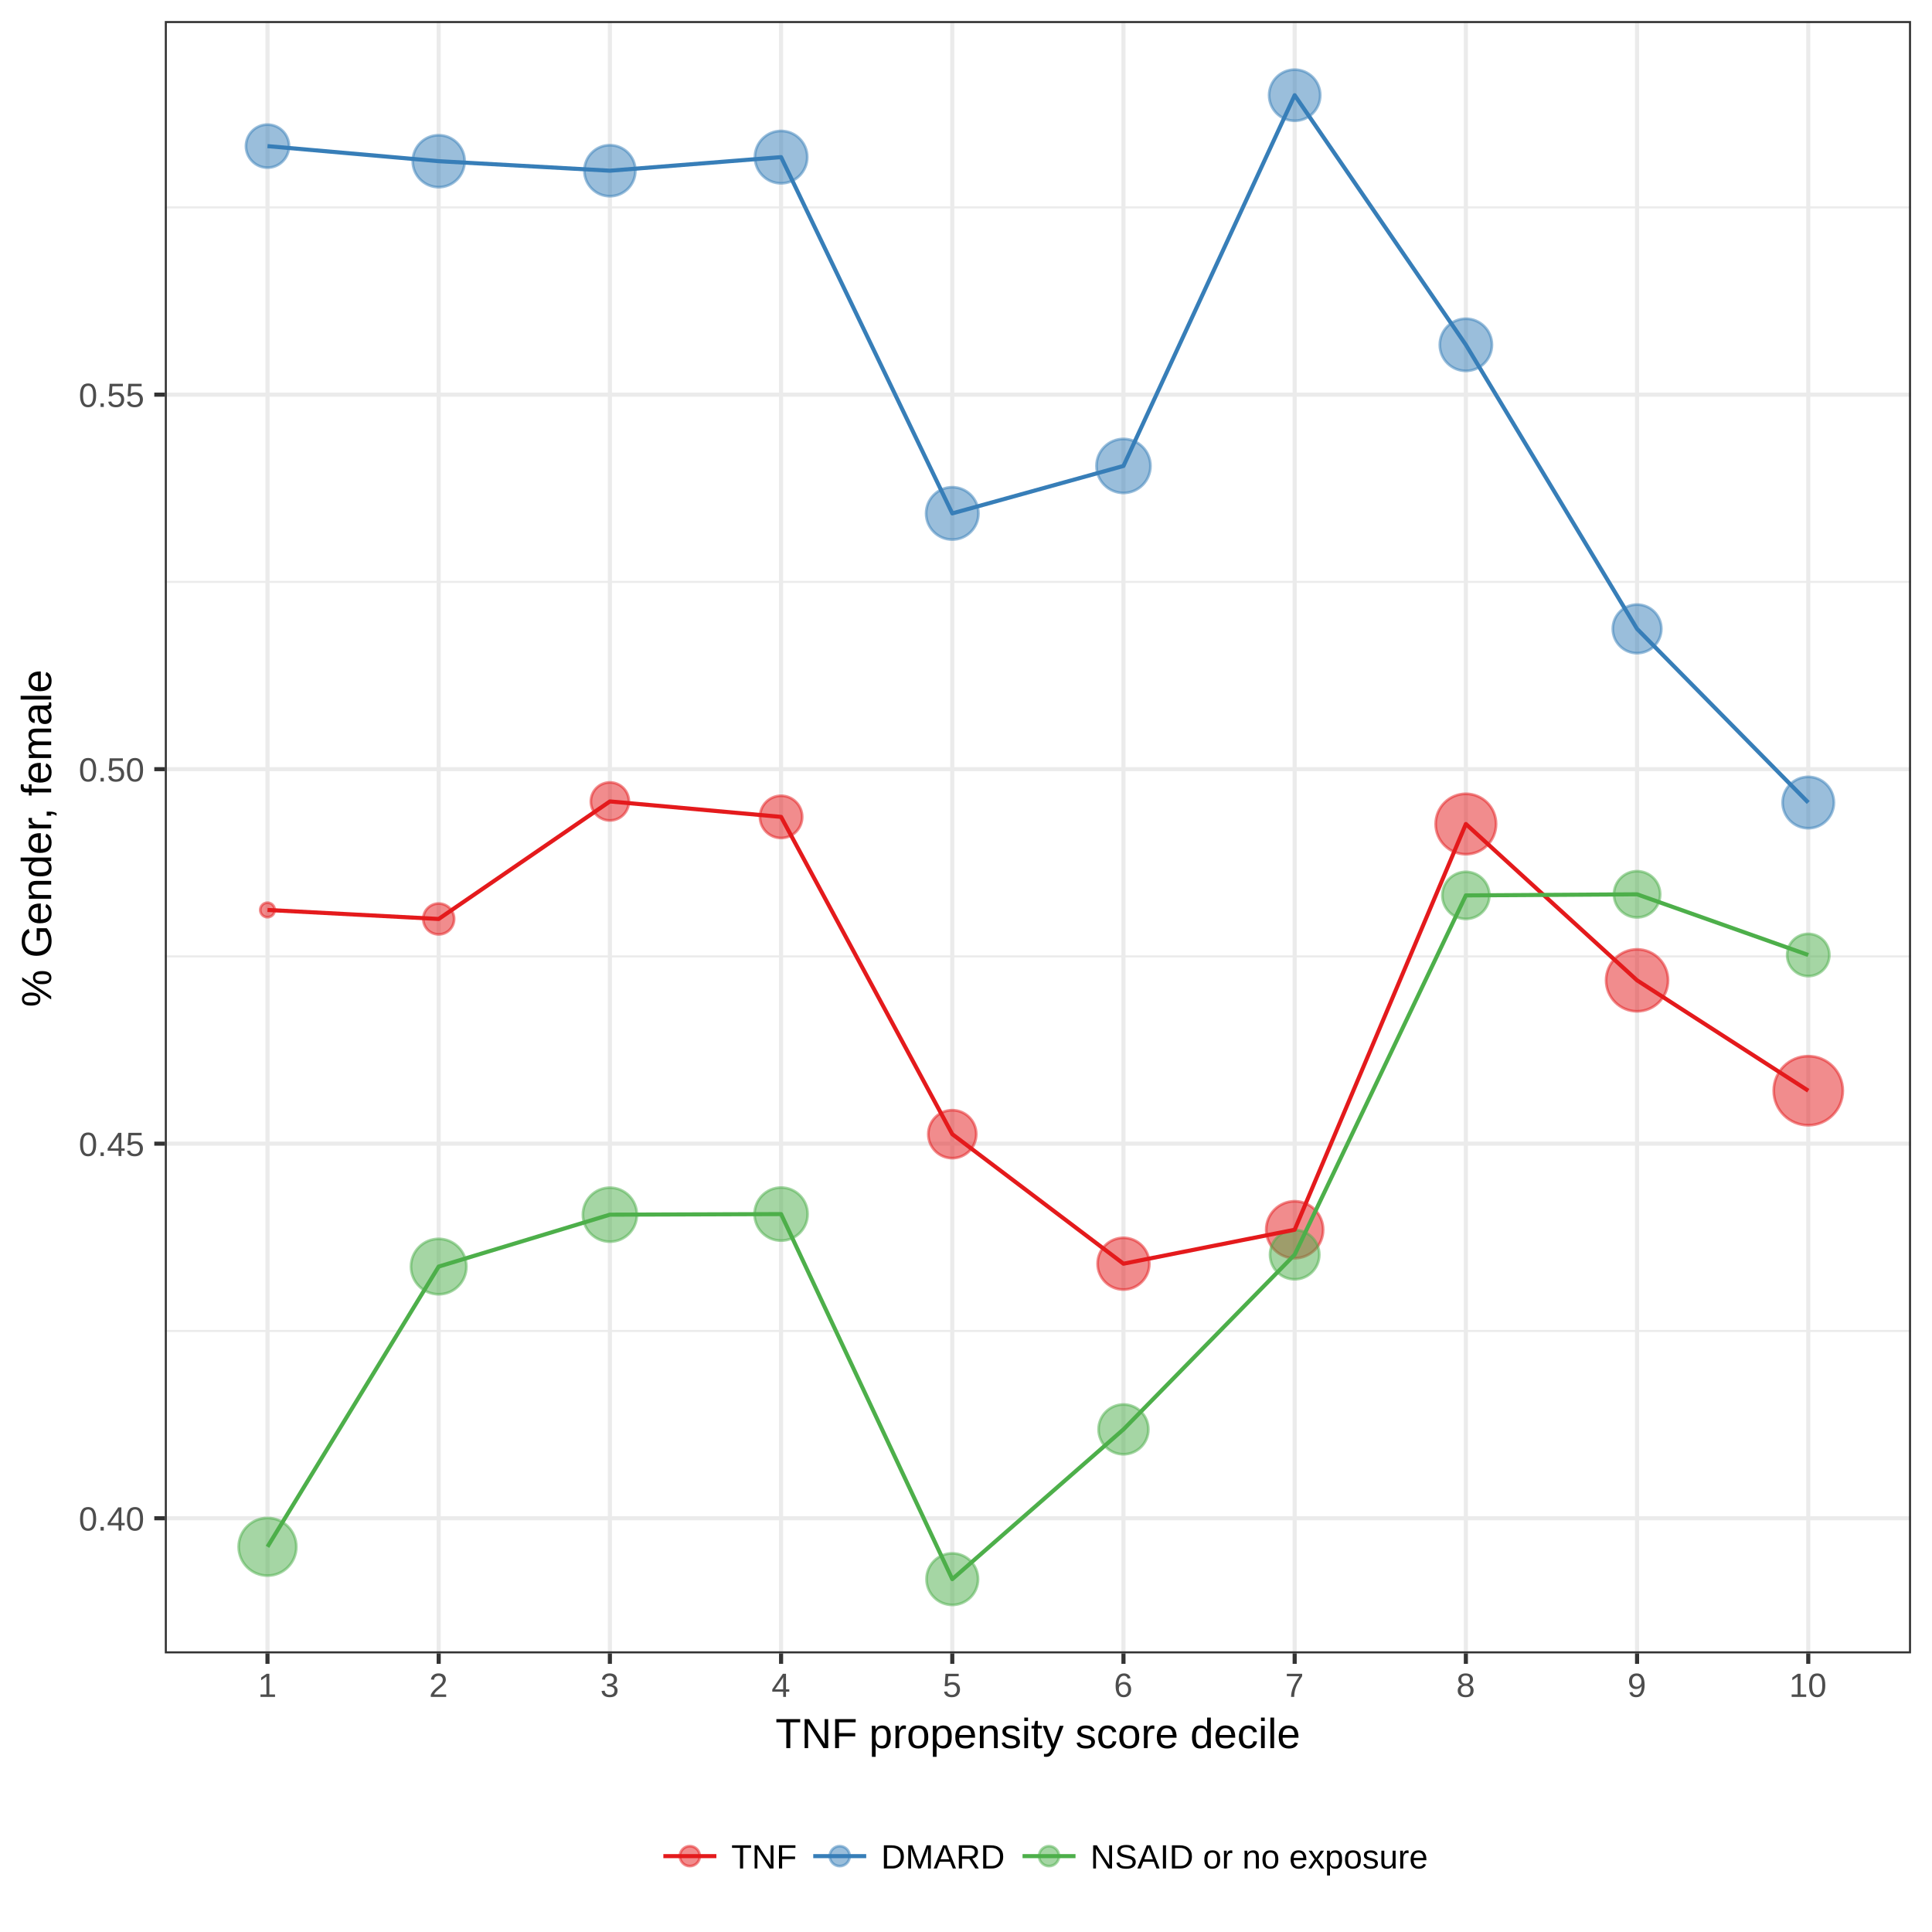
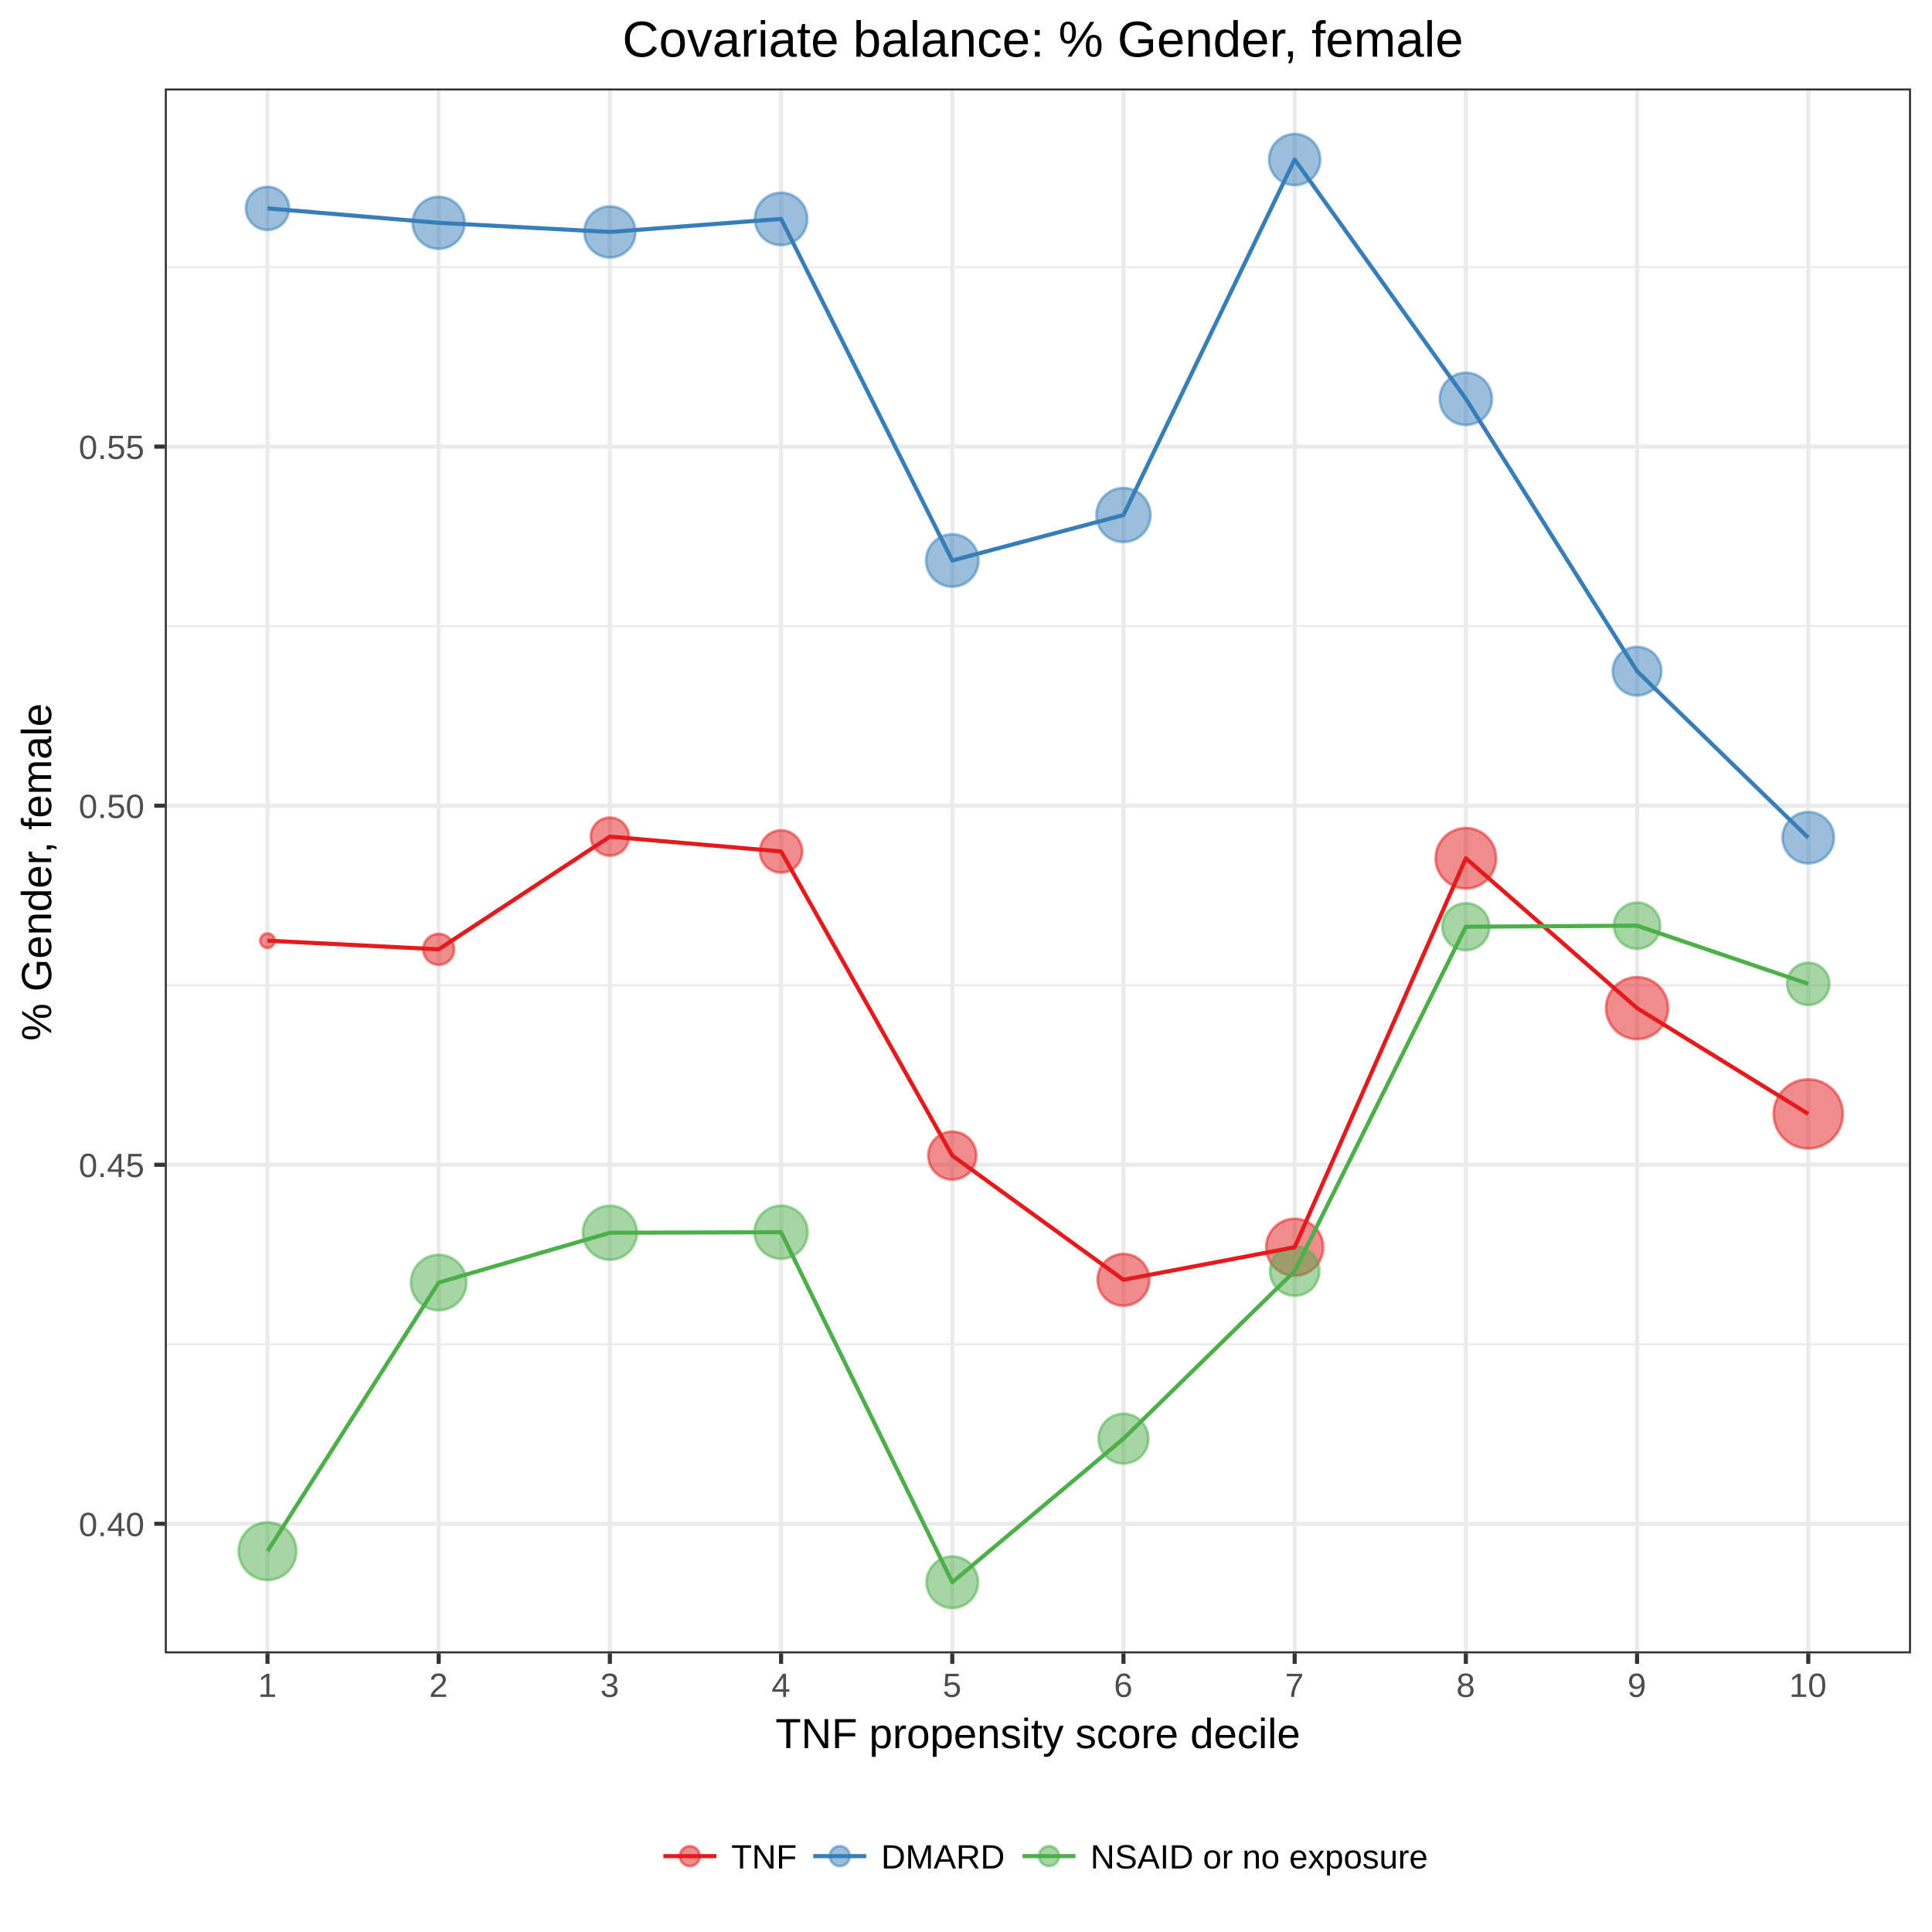
<svg xmlns="http://www.w3.org/2000/svg" viewBox="0 0 504.00 504.00">
  <defs>
    <style type="text/css">
    line, polyline, path, rect, circle {
      fill: none;
      stroke: #000000;
      stroke-linecap: round;
      stroke-linejoin: round;
      stroke-miterlimit: 10.00;
    }
  </style>
  </defs>
  <rect width="100%" height="100%" style="stroke: none; fill: #FFFFFF;" />
  <rect x="0.00" y="-0.00" width="504.00" height="504.00" style="stroke-width: 1.07; stroke: #FFFFFF; fill: #FFFFFF;" />
  <defs>
-     <clipPath id="cpNDIuOTg1MXw0OTguNTIxfDQzMS4zMDl8NS40Nzk0NQ==">
-       <rect x="42.99" y="5.48" width="455.54" height="425.83" />
+     <clipPath id="cpNDIuOTg1MXw0OTguNTIxfDQzMS4zMDl8MjMuMDcwNA==">
+       <rect x="42.99" y="23.07" width="455.54" height="408.24" />
    </clipPath>
  </defs>
-   <rect x="42.99" y="5.48" width="455.54" height="425.83" style="stroke-width: 1.07; stroke: none; fill: #FFFFFF;" clip-path="url(#cpNDIuOTg1MXw0OTguNTIxfDQzMS4zMDl8NS40Nzk0NQ==)" />
-   <polyline points="42.99,347.21 498.52,347.21 " style="stroke-width: 0.53; stroke: #EBEBEB; stroke-linecap: butt;" clip-path="url(#cpNDIuOTg1MXw0OTguNTIxfDQzMS4zMDl8NS40Nzk0NQ==)" />
-   <polyline points="42.99,249.50 498.52,249.50 " style="stroke-width: 0.53; stroke: #EBEBEB; stroke-linecap: butt;" clip-path="url(#cpNDIuOTg1MXw0OTguNTIxfDQzMS4zMDl8NS40Nzk0NQ==)" />
-   <polyline points="42.99,151.80 498.52,151.80 " style="stroke-width: 0.53; stroke: #EBEBEB; stroke-linecap: butt;" clip-path="url(#cpNDIuOTg1MXw0OTguNTIxfDQzMS4zMDl8NS40Nzk0NQ==)" />
-   <polyline points="42.99,54.10 498.52,54.10 " style="stroke-width: 0.53; stroke: #EBEBEB; stroke-linecap: butt;" clip-path="url(#cpNDIuOTg1MXw0OTguNTIxfDQzMS4zMDl8NS40Nzk0NQ==)" />
-   <polyline points="42.99,396.06 498.52,396.06 " style="stroke-width: 1.07; stroke: #EBEBEB; stroke-linecap: butt;" clip-path="url(#cpNDIuOTg1MXw0OTguNTIxfDQzMS4zMDl8NS40Nzk0NQ==)" />
-   <polyline points="42.99,298.35 498.52,298.35 " style="stroke-width: 1.07; stroke: #EBEBEB; stroke-linecap: butt;" clip-path="url(#cpNDIuOTg1MXw0OTguNTIxfDQzMS4zMDl8NS40Nzk0NQ==)" />
-   <polyline points="42.99,200.65 498.52,200.65 " style="stroke-width: 1.07; stroke: #EBEBEB; stroke-linecap: butt;" clip-path="url(#cpNDIuOTg1MXw0OTguNTIxfDQzMS4zMDl8NS40Nzk0NQ==)" />
-   <polyline points="42.99,102.95 498.52,102.95 " style="stroke-width: 1.07; stroke: #EBEBEB; stroke-linecap: butt;" clip-path="url(#cpNDIuOTg1MXw0OTguNTIxfDQzMS4zMDl8NS40Nzk0NQ==)" />
-   <polyline points="69.78,431.31 69.78,5.48 " style="stroke-width: 1.07; stroke: #EBEBEB; stroke-linecap: butt;" clip-path="url(#cpNDIuOTg1MXw0OTguNTIxfDQzMS4zMDl8NS40Nzk0NQ==)" />
-   <polyline points="114.44,431.31 114.44,5.48 " style="stroke-width: 1.07; stroke: #EBEBEB; stroke-linecap: butt;" clip-path="url(#cpNDIuOTg1MXw0OTguNTIxfDQzMS4zMDl8NS40Nzk0NQ==)" />
-   <polyline points="159.10,431.31 159.10,5.48 " style="stroke-width: 1.07; stroke: #EBEBEB; stroke-linecap: butt;" clip-path="url(#cpNDIuOTg1MXw0OTguNTIxfDQzMS4zMDl8NS40Nzk0NQ==)" />
-   <polyline points="203.76,431.31 203.76,5.48 " style="stroke-width: 1.07; stroke: #EBEBEB; stroke-linecap: butt;" clip-path="url(#cpNDIuOTg1MXw0OTguNTIxfDQzMS4zMDl8NS40Nzk0NQ==)" />
-   <polyline points="248.42,431.31 248.42,5.48 " style="stroke-width: 1.07; stroke: #EBEBEB; stroke-linecap: butt;" clip-path="url(#cpNDIuOTg1MXw0OTguNTIxfDQzMS4zMDl8NS40Nzk0NQ==)" />
-   <polyline points="293.08,431.31 293.08,5.48 " style="stroke-width: 1.07; stroke: #EBEBEB; stroke-linecap: butt;" clip-path="url(#cpNDIuOTg1MXw0OTguNTIxfDQzMS4zMDl8NS40Nzk0NQ==)" />
-   <polyline points="337.74,431.31 337.74,5.48 " style="stroke-width: 1.07; stroke: #EBEBEB; stroke-linecap: butt;" clip-path="url(#cpNDIuOTg1MXw0OTguNTIxfDQzMS4zMDl8NS40Nzk0NQ==)" />
-   <polyline points="382.40,431.31 382.40,5.48 " style="stroke-width: 1.07; stroke: #EBEBEB; stroke-linecap: butt;" clip-path="url(#cpNDIuOTg1MXw0OTguNTIxfDQzMS4zMDl8NS40Nzk0NQ==)" />
-   <polyline points="427.06,431.31 427.06,5.48 " style="stroke-width: 1.07; stroke: #EBEBEB; stroke-linecap: butt;" clip-path="url(#cpNDIuOTg1MXw0OTguNTIxfDQzMS4zMDl8NS40Nzk0NQ==)" />
-   <polyline points="471.72,431.31 471.72,5.48 " style="stroke-width: 1.07; stroke: #EBEBEB; stroke-linecap: butt;" clip-path="url(#cpNDIuOTg1MXw0OTguNTIxfDQzMS4zMDl8NS40Nzk0NQ==)" />
-   <circle cx="69.78" cy="237.38" r="1.42pt" style="stroke-width: 0.71; stroke: #E41A1C; stroke-opacity: 0.50; fill: #E41A1C; fill-opacity: 0.50;" clip-path="url(#cpNDIuOTg1MXw0OTguNTIxfDQzMS4zMDl8NS40Nzk0NQ==)" />
-   <circle cx="114.44" cy="239.73" r="3.02pt" style="stroke-width: 0.71; stroke: #E41A1C; stroke-opacity: 0.50; fill: #E41A1C; fill-opacity: 0.50;" clip-path="url(#cpNDIuOTg1MXw0OTguNTIxfDQzMS4zMDl8NS40Nzk0NQ==)" />
-   <circle cx="159.10" cy="209.07" r="3.72pt" style="stroke-width: 0.71; stroke: #E41A1C; stroke-opacity: 0.50; fill: #E41A1C; fill-opacity: 0.50;" clip-path="url(#cpNDIuOTg1MXw0OTguNTIxfDQzMS4zMDl8NS40Nzk0NQ==)" />
-   <circle cx="203.76" cy="213.10" r="4.13pt" style="stroke-width: 0.71; stroke: #E41A1C; stroke-opacity: 0.50; fill: #E41A1C; fill-opacity: 0.50;" clip-path="url(#cpNDIuOTg1MXw0OTguNTIxfDQzMS4zMDl8NS40Nzk0NQ==)" />
-   <circle cx="248.42" cy="295.87" r="4.69pt" style="stroke-width: 0.71; stroke: #E41A1C; stroke-opacity: 0.50; fill: #E41A1C; fill-opacity: 0.50;" clip-path="url(#cpNDIuOTg1MXw0OTguNTIxfDQzMS4zMDl8NS40Nzk0NQ==)" />
-   <circle cx="293.08" cy="329.66" r="5.06pt" style="stroke-width: 0.71; stroke: #E41A1C; stroke-opacity: 0.50; fill: #E41A1C; fill-opacity: 0.50;" clip-path="url(#cpNDIuOTg1MXw0OTguNTIxfDQzMS4zMDl8NS40Nzk0NQ==)" />
-   <circle cx="337.74" cy="320.80" r="5.57pt" style="stroke-width: 0.71; stroke: #E41A1C; stroke-opacity: 0.50; fill: #E41A1C; fill-opacity: 0.50;" clip-path="url(#cpNDIuOTg1MXw0OTguNTIxfDQzMS4zMDl8NS40Nzk0NQ==)" />
-   <circle cx="382.40" cy="214.96" r="5.91pt" style="stroke-width: 0.71; stroke: #E41A1C; stroke-opacity: 0.50; fill: #E41A1C; fill-opacity: 0.50;" clip-path="url(#cpNDIuOTg1MXw0OTguNTIxfDQzMS4zMDl8NS40Nzk0NQ==)" />
-   <circle cx="427.06" cy="255.74" r="6.06pt" style="stroke-width: 0.71; stroke: #E41A1C; stroke-opacity: 0.50; fill: #E41A1C; fill-opacity: 0.50;" clip-path="url(#cpNDIuOTg1MXw0OTguNTIxfDQzMS4zMDl8NS40Nzk0NQ==)" />
-   <circle cx="471.72" cy="284.53" r="6.76pt" style="stroke-width: 0.71; stroke: #E41A1C; stroke-opacity: 0.50; fill: #E41A1C; fill-opacity: 0.50;" clip-path="url(#cpNDIuOTg1MXw0OTguNTIxfDQzMS4zMDl8NS40Nzk0NQ==)" />
-   <circle cx="69.78" cy="38.12" r="4.21pt" style="stroke-width: 0.71; stroke: #377EB8; stroke-opacity: 0.50; fill: #377EB8; fill-opacity: 0.50;" clip-path="url(#cpNDIuOTg1MXw0OTguNTIxfDQzMS4zMDl8NS40Nzk0NQ==)" />
-   <circle cx="114.44" cy="42.05" r="5.08pt" style="stroke-width: 0.71; stroke: #377EB8; stroke-opacity: 0.50; fill: #377EB8; fill-opacity: 0.50;" clip-path="url(#cpNDIuOTg1MXw0OTguNTIxfDQzMS4zMDl8NS40Nzk0NQ==)" />
-   <circle cx="159.10" cy="44.53" r="4.99pt" style="stroke-width: 0.71; stroke: #377EB8; stroke-opacity: 0.50; fill: #377EB8; fill-opacity: 0.50;" clip-path="url(#cpNDIuOTg1MXw0OTguNTIxfDQzMS4zMDl8NS40Nzk0NQ==)" />
-   <circle cx="203.76" cy="40.99" r="5.12pt" style="stroke-width: 0.71; stroke: #377EB8; stroke-opacity: 0.50; fill: #377EB8; fill-opacity: 0.50;" clip-path="url(#cpNDIuOTg1MXw0OTguNTIxfDQzMS4zMDl8NS40Nzk0NQ==)" />
-   <circle cx="248.42" cy="133.93" r="5.12pt" style="stroke-width: 0.71; stroke: #377EB8; stroke-opacity: 0.50; fill: #377EB8; fill-opacity: 0.50;" clip-path="url(#cpNDIuOTg1MXw0OTguNTIxfDQzMS4zMDl8NS40Nzk0NQ==)" />
-   <circle cx="293.08" cy="121.55" r="5.28pt" style="stroke-width: 0.71; stroke: #377EB8; stroke-opacity: 0.50; fill: #377EB8; fill-opacity: 0.50;" clip-path="url(#cpNDIuOTg1MXw0OTguNTIxfDQzMS4zMDl8NS40Nzk0NQ==)" />
-   <circle cx="337.74" cy="24.84" r="5.00pt" style="stroke-width: 0.71; stroke: #377EB8; stroke-opacity: 0.50; fill: #377EB8; fill-opacity: 0.50;" clip-path="url(#cpNDIuOTg1MXw0OTguNTIxfDQzMS4zMDl8NS40Nzk0NQ==)" />
-   <circle cx="382.40" cy="89.95" r="5.10pt" style="stroke-width: 0.71; stroke: #377EB8; stroke-opacity: 0.50; fill: #377EB8; fill-opacity: 0.50;" clip-path="url(#cpNDIuOTg1MXw0OTguNTIxfDQzMS4zMDl8NS40Nzk0NQ==)" />
-   <circle cx="427.06" cy="164.05" r="4.75pt" style="stroke-width: 0.71; stroke: #377EB8; stroke-opacity: 0.50; fill: #377EB8; fill-opacity: 0.50;" clip-path="url(#cpNDIuOTg1MXw0OTguNTIxfDQzMS4zMDl8NS40Nzk0NQ==)" />
-   <circle cx="471.72" cy="209.36" r="5.02pt" style="stroke-width: 0.71; stroke: #377EB8; stroke-opacity: 0.50; fill: #377EB8; fill-opacity: 0.50;" clip-path="url(#cpNDIuOTg1MXw0OTguNTIxfDQzMS4zMDl8NS40Nzk0NQ==)" />
-   <circle cx="69.78" cy="403.51" r="5.64pt" style="stroke-width: 0.71; stroke: #4DAF4A; stroke-opacity: 0.50; fill: #4DAF4A; fill-opacity: 0.50;" clip-path="url(#cpNDIuOTg1MXw0OTguNTIxfDQzMS4zMDl8NS40Nzk0NQ==)" />
-   <circle cx="114.44" cy="330.41" r="5.42pt" style="stroke-width: 0.71; stroke: #4DAF4A; stroke-opacity: 0.50; fill: #4DAF4A; fill-opacity: 0.50;" clip-path="url(#cpNDIuOTg1MXw0OTguNTIxfDQzMS4zMDl8NS40Nzk0NQ==)" />
-   <circle cx="159.10" cy="316.87" r="5.28pt" style="stroke-width: 0.71; stroke: #4DAF4A; stroke-opacity: 0.50; fill: #4DAF4A; fill-opacity: 0.50;" clip-path="url(#cpNDIuOTg1MXw0OTguNTIxfDQzMS4zMDl8NS40Nzk0NQ==)" />
-   <circle cx="203.76" cy="316.72" r="5.19pt" style="stroke-width: 0.71; stroke: #4DAF4A; stroke-opacity: 0.50; fill: #4DAF4A; fill-opacity: 0.50;" clip-path="url(#cpNDIuOTg1MXw0OTguNTIxfDQzMS4zMDl8NS40Nzk0NQ==)" />
-   <circle cx="248.42" cy="411.95" r="5.04pt" style="stroke-width: 0.71; stroke: #4DAF4A; stroke-opacity: 0.50; fill: #4DAF4A; fill-opacity: 0.50;" clip-path="url(#cpNDIuOTg1MXw0OTguNTIxfDQzMS4zMDl8NS40Nzk0NQ==)" />
-   <circle cx="293.08" cy="372.88" r="4.87pt" style="stroke-width: 0.71; stroke: #4DAF4A; stroke-opacity: 0.50; fill: #4DAF4A; fill-opacity: 0.50;" clip-path="url(#cpNDIuOTg1MXw0OTguNTIxfDQzMS4zMDl8NS40Nzk0NQ==)" />
-   <circle cx="337.74" cy="327.30" r="4.82pt" style="stroke-width: 0.71; stroke: #4DAF4A; stroke-opacity: 0.50; fill: #4DAF4A; fill-opacity: 0.50;" clip-path="url(#cpNDIuOTg1MXw0OTguNTIxfDQzMS4zMDl8NS40Nzk0NQ==)" />
-   <circle cx="382.40" cy="233.58" r="4.60pt" style="stroke-width: 0.71; stroke: #4DAF4A; stroke-opacity: 0.50; fill: #4DAF4A; fill-opacity: 0.50;" clip-path="url(#cpNDIuOTg1MXw0OTguNTIxfDQzMS4zMDl8NS40Nzk0NQ==)" />
-   <circle cx="427.06" cy="233.30" r="4.52pt" style="stroke-width: 0.71; stroke: #4DAF4A; stroke-opacity: 0.50; fill: #4DAF4A; fill-opacity: 0.50;" clip-path="url(#cpNDIuOTg1MXw0OTguNTIxfDQzMS4zMDl8NS40Nzk0NQ==)" />
-   <circle cx="471.72" cy="249.13" r="4.13pt" style="stroke-width: 0.71; stroke: #4DAF4A; stroke-opacity: 0.50; fill: #4DAF4A; fill-opacity: 0.50;" clip-path="url(#cpNDIuOTg1MXw0OTguNTIxfDQzMS4zMDl8NS40Nzk0NQ==)" />
-   <polyline points="69.78,237.38 114.44,239.73 159.10,209.07 203.76,213.10 248.42,295.87 293.08,329.66 337.74,320.80 382.40,214.96 427.06,255.74 471.72,284.53 " style="stroke-width: 1.07; stroke: #E41A1C; stroke-linecap: butt;" clip-path="url(#cpNDIuOTg1MXw0OTguNTIxfDQzMS4zMDl8NS40Nzk0NQ==)" />
-   <polyline points="69.78,38.12 114.44,42.05 159.10,44.53 203.76,40.99 248.42,133.93 293.08,121.55 337.74,24.84 382.40,89.95 427.06,164.05 471.72,209.36 " style="stroke-width: 1.07; stroke: #377EB8; stroke-linecap: butt;" clip-path="url(#cpNDIuOTg1MXw0OTguNTIxfDQzMS4zMDl8NS40Nzk0NQ==)" />
-   <polyline points="69.78,403.51 114.44,330.41 159.10,316.87 203.76,316.72 248.42,411.95 293.08,372.88 337.74,327.30 382.40,233.58 427.06,233.30 471.72,249.13 " style="stroke-width: 1.07; stroke: #4DAF4A; stroke-linecap: butt;" clip-path="url(#cpNDIuOTg1MXw0OTguNTIxfDQzMS4zMDl8NS40Nzk0NQ==)" />
-   <rect x="42.99" y="5.48" width="455.54" height="425.83" style="stroke-width: 1.07; stroke: #333333;" clip-path="url(#cpNDIuOTg1MXw0OTguNTIxfDQzMS4zMDl8NS40Nzk0NQ==)" />
+   <rect x="42.99" y="23.07" width="455.54" height="408.24" style="stroke-width: 1.07; stroke: none; fill: #FFFFFF;" clip-path="url(#cpNDIuOTg1MXw0OTguNTIxfDQzMS4zMDl8MjMuMDcwNA==)" />
+   <polyline points="42.99,350.68 498.52,350.68 " style="stroke-width: 0.53; stroke: #EBEBEB; stroke-linecap: butt;" clip-path="url(#cpNDIuOTg1MXw0OTguNTIxfDQzMS4zMDl8MjMuMDcwNA==)" />
+   <polyline points="42.99,257.01 498.52,257.01 " style="stroke-width: 0.53; stroke: #EBEBEB; stroke-linecap: butt;" clip-path="url(#cpNDIuOTg1MXw0OTguNTIxfDQzMS4zMDl8MjMuMDcwNA==)" />
+   <polyline points="42.99,163.35 498.52,163.35 " style="stroke-width: 0.53; stroke: #EBEBEB; stroke-linecap: butt;" clip-path="url(#cpNDIuOTg1MXw0OTguNTIxfDQzMS4zMDl8MjMuMDcwNA==)" />
+   <polyline points="42.99,69.68 498.52,69.68 " style="stroke-width: 0.53; stroke: #EBEBEB; stroke-linecap: butt;" clip-path="url(#cpNDIuOTg1MXw0OTguNTIxfDQzMS4zMDl8MjMuMDcwNA==)" />
+   <polyline points="42.99,397.51 498.52,397.51 " style="stroke-width: 1.07; stroke: #EBEBEB; stroke-linecap: butt;" clip-path="url(#cpNDIuOTg1MXw0OTguNTIxfDQzMS4zMDl8MjMuMDcwNA==)" />
+   <polyline points="42.99,303.85 498.52,303.85 " style="stroke-width: 1.07; stroke: #EBEBEB; stroke-linecap: butt;" clip-path="url(#cpNDIuOTg1MXw0OTguNTIxfDQzMS4zMDl8MjMuMDcwNA==)" />
+   <polyline points="42.99,210.18 498.52,210.18 " style="stroke-width: 1.07; stroke: #EBEBEB; stroke-linecap: butt;" clip-path="url(#cpNDIuOTg1MXw0OTguNTIxfDQzMS4zMDl8MjMuMDcwNA==)" />
+   <polyline points="42.99,116.51 498.52,116.51 " style="stroke-width: 1.07; stroke: #EBEBEB; stroke-linecap: butt;" clip-path="url(#cpNDIuOTg1MXw0OTguNTIxfDQzMS4zMDl8MjMuMDcwNA==)" />
+   <polyline points="69.78,431.31 69.78,23.07 " style="stroke-width: 1.07; stroke: #EBEBEB; stroke-linecap: butt;" clip-path="url(#cpNDIuOTg1MXw0OTguNTIxfDQzMS4zMDl8MjMuMDcwNA==)" />
+   <polyline points="114.44,431.31 114.44,23.07 " style="stroke-width: 1.07; stroke: #EBEBEB; stroke-linecap: butt;" clip-path="url(#cpNDIuOTg1MXw0OTguNTIxfDQzMS4zMDl8MjMuMDcwNA==)" />
+   <polyline points="159.10,431.31 159.10,23.07 " style="stroke-width: 1.07; stroke: #EBEBEB; stroke-linecap: butt;" clip-path="url(#cpNDIuOTg1MXw0OTguNTIxfDQzMS4zMDl8MjMuMDcwNA==)" />
+   <polyline points="203.76,431.31 203.76,23.07 " style="stroke-width: 1.07; stroke: #EBEBEB; stroke-linecap: butt;" clip-path="url(#cpNDIuOTg1MXw0OTguNTIxfDQzMS4zMDl8MjMuMDcwNA==)" />
+   <polyline points="248.42,431.31 248.42,23.07 " style="stroke-width: 1.07; stroke: #EBEBEB; stroke-linecap: butt;" clip-path="url(#cpNDIuOTg1MXw0OTguNTIxfDQzMS4zMDl8MjMuMDcwNA==)" />
+   <polyline points="293.08,431.31 293.08,23.07 " style="stroke-width: 1.07; stroke: #EBEBEB; stroke-linecap: butt;" clip-path="url(#cpNDIuOTg1MXw0OTguNTIxfDQzMS4zMDl8MjMuMDcwNA==)" />
+   <polyline points="337.74,431.31 337.74,23.07 " style="stroke-width: 1.07; stroke: #EBEBEB; stroke-linecap: butt;" clip-path="url(#cpNDIuOTg1MXw0OTguNTIxfDQzMS4zMDl8MjMuMDcwNA==)" />
+   <polyline points="382.40,431.31 382.40,23.07 " style="stroke-width: 1.07; stroke: #EBEBEB; stroke-linecap: butt;" clip-path="url(#cpNDIuOTg1MXw0OTguNTIxfDQzMS4zMDl8MjMuMDcwNA==)" />
+   <polyline points="427.06,431.31 427.06,23.07 " style="stroke-width: 1.07; stroke: #EBEBEB; stroke-linecap: butt;" clip-path="url(#cpNDIuOTg1MXw0OTguNTIxfDQzMS4zMDl8MjMuMDcwNA==)" />
+   <polyline points="471.72,431.31 471.72,23.07 " style="stroke-width: 1.07; stroke: #EBEBEB; stroke-linecap: butt;" clip-path="url(#cpNDIuOTg1MXw0OTguNTIxfDQzMS4zMDl8MjMuMDcwNA==)" />
+   <circle cx="69.78" cy="245.39" r="1.42pt" style="stroke-width: 0.71; stroke: #E41A1C; stroke-opacity: 0.50; fill: #E41A1C; fill-opacity: 0.50;" clip-path="url(#cpNDIuOTg1MXw0OTguNTIxfDQzMS4zMDl8MjMuMDcwNA==)" />
+   <circle cx="114.44" cy="247.65" r="3.02pt" style="stroke-width: 0.71; stroke: #E41A1C; stroke-opacity: 0.50; fill: #E41A1C; fill-opacity: 0.50;" clip-path="url(#cpNDIuOTg1MXw0OTguNTIxfDQzMS4zMDl8MjMuMDcwNA==)" />
+   <circle cx="159.10" cy="218.25" r="3.72pt" style="stroke-width: 0.71; stroke: #E41A1C; stroke-opacity: 0.50; fill: #E41A1C; fill-opacity: 0.50;" clip-path="url(#cpNDIuOTg1MXw0OTguNTIxfDQzMS4zMDl8MjMuMDcwNA==)" />
+   <circle cx="203.76" cy="222.12" r="4.13pt" style="stroke-width: 0.71; stroke: #E41A1C; stroke-opacity: 0.50; fill: #E41A1C; fill-opacity: 0.50;" clip-path="url(#cpNDIuOTg1MXw0OTguNTIxfDQzMS4zMDl8MjMuMDcwNA==)" />
+   <circle cx="248.42" cy="301.46" r="4.69pt" style="stroke-width: 0.71; stroke: #E41A1C; stroke-opacity: 0.50; fill: #E41A1C; fill-opacity: 0.50;" clip-path="url(#cpNDIuOTg1MXw0OTguNTIxfDQzMS4zMDl8MjMuMDcwNA==)" />
+   <circle cx="293.08" cy="333.86" r="5.06pt" style="stroke-width: 0.71; stroke: #E41A1C; stroke-opacity: 0.50; fill: #E41A1C; fill-opacity: 0.50;" clip-path="url(#cpNDIuOTg1MXw0OTguNTIxfDQzMS4zMDl8MjMuMDcwNA==)" />
+   <circle cx="337.74" cy="325.37" r="5.57pt" style="stroke-width: 0.71; stroke: #E41A1C; stroke-opacity: 0.50; fill: #E41A1C; fill-opacity: 0.50;" clip-path="url(#cpNDIuOTg1MXw0OTguNTIxfDQzMS4zMDl8MjMuMDcwNA==)" />
+   <circle cx="382.40" cy="223.90" r="5.91pt" style="stroke-width: 0.71; stroke: #E41A1C; stroke-opacity: 0.50; fill: #E41A1C; fill-opacity: 0.50;" clip-path="url(#cpNDIuOTg1MXw0OTguNTIxfDQzMS4zMDl8MjMuMDcwNA==)" />
+   <circle cx="427.06" cy="262.99" r="6.06pt" style="stroke-width: 0.71; stroke: #E41A1C; stroke-opacity: 0.50; fill: #E41A1C; fill-opacity: 0.50;" clip-path="url(#cpNDIuOTg1MXw0OTguNTIxfDQzMS4zMDl8MjMuMDcwNA==)" />
+   <circle cx="471.72" cy="290.59" r="6.76pt" style="stroke-width: 0.71; stroke: #E41A1C; stroke-opacity: 0.50; fill: #E41A1C; fill-opacity: 0.50;" clip-path="url(#cpNDIuOTg1MXw0OTguNTIxfDQzMS4zMDl8MjMuMDcwNA==)" />
+   <circle cx="69.78" cy="54.36" r="4.21pt" style="stroke-width: 0.71; stroke: #377EB8; stroke-opacity: 0.50; fill: #377EB8; fill-opacity: 0.50;" clip-path="url(#cpNDIuOTg1MXw0OTguNTIxfDQzMS4zMDl8MjMuMDcwNA==)" />
+   <circle cx="114.44" cy="58.13" r="5.08pt" style="stroke-width: 0.71; stroke: #377EB8; stroke-opacity: 0.50; fill: #377EB8; fill-opacity: 0.50;" clip-path="url(#cpNDIuOTg1MXw0OTguNTIxfDQzMS4zMDl8MjMuMDcwNA==)" />
+   <circle cx="159.10" cy="60.51" r="4.99pt" style="stroke-width: 0.71; stroke: #377EB8; stroke-opacity: 0.50; fill: #377EB8; fill-opacity: 0.50;" clip-path="url(#cpNDIuOTg1MXw0OTguNTIxfDQzMS4zMDl8MjMuMDcwNA==)" />
+   <circle cx="203.76" cy="57.11" r="5.12pt" style="stroke-width: 0.71; stroke: #377EB8; stroke-opacity: 0.50; fill: #377EB8; fill-opacity: 0.50;" clip-path="url(#cpNDIuOTg1MXw0OTguNTIxfDQzMS4zMDl8MjMuMDcwNA==)" />
+   <circle cx="248.42" cy="146.21" r="5.12pt" style="stroke-width: 0.71; stroke: #377EB8; stroke-opacity: 0.50; fill: #377EB8; fill-opacity: 0.50;" clip-path="url(#cpNDIuOTg1MXw0OTguNTIxfDQzMS4zMDl8MjMuMDcwNA==)" />
+   <circle cx="293.08" cy="134.35" r="5.28pt" style="stroke-width: 0.71; stroke: #377EB8; stroke-opacity: 0.50; fill: #377EB8; fill-opacity: 0.50;" clip-path="url(#cpNDIuOTg1MXw0OTguNTIxfDQzMS4zMDl8MjMuMDcwNA==)" />
+   <circle cx="337.74" cy="41.63" r="5.00pt" style="stroke-width: 0.71; stroke: #377EB8; stroke-opacity: 0.50; fill: #377EB8; fill-opacity: 0.50;" clip-path="url(#cpNDIuOTg1MXw0OTguNTIxfDQzMS4zMDl8MjMuMDcwNA==)" />
+   <circle cx="382.40" cy="104.05" r="5.10pt" style="stroke-width: 0.71; stroke: #377EB8; stroke-opacity: 0.50; fill: #377EB8; fill-opacity: 0.50;" clip-path="url(#cpNDIuOTg1MXw0OTguNTIxfDQzMS4zMDl8MjMuMDcwNA==)" />
+   <circle cx="427.06" cy="175.09" r="4.75pt" style="stroke-width: 0.71; stroke: #377EB8; stroke-opacity: 0.50; fill: #377EB8; fill-opacity: 0.50;" clip-path="url(#cpNDIuOTg1MXw0OTguNTIxfDQzMS4zMDl8MjMuMDcwNA==)" />
+   <circle cx="471.72" cy="218.53" r="5.02pt" style="stroke-width: 0.71; stroke: #377EB8; stroke-opacity: 0.50; fill: #377EB8; fill-opacity: 0.50;" clip-path="url(#cpNDIuOTg1MXw0OTguNTIxfDQzMS4zMDl8MjMuMDcwNA==)" />
+   <circle cx="69.78" cy="404.66" r="5.64pt" style="stroke-width: 0.71; stroke: #4DAF4A; stroke-opacity: 0.50; fill: #4DAF4A; fill-opacity: 0.50;" clip-path="url(#cpNDIuOTg1MXw0OTguNTIxfDQzMS4zMDl8MjMuMDcwNA==)" />
+   <circle cx="114.44" cy="334.58" r="5.42pt" style="stroke-width: 0.71; stroke: #4DAF4A; stroke-opacity: 0.50; fill: #4DAF4A; fill-opacity: 0.50;" clip-path="url(#cpNDIuOTg1MXw0OTguNTIxfDQzMS4zMDl8MjMuMDcwNA==)" />
+   <circle cx="159.10" cy="321.59" r="5.28pt" style="stroke-width: 0.71; stroke: #4DAF4A; stroke-opacity: 0.50; fill: #4DAF4A; fill-opacity: 0.50;" clip-path="url(#cpNDIuOTg1MXw0OTguNTIxfDQzMS4zMDl8MjMuMDcwNA==)" />
+   <circle cx="203.76" cy="321.45" r="5.19pt" style="stroke-width: 0.71; stroke: #4DAF4A; stroke-opacity: 0.50; fill: #4DAF4A; fill-opacity: 0.50;" clip-path="url(#cpNDIuOTg1MXw0OTguNTIxfDQzMS4zMDl8MjMuMDcwNA==)" />
+   <circle cx="248.42" cy="412.75" r="5.04pt" style="stroke-width: 0.71; stroke: #4DAF4A; stroke-opacity: 0.50; fill: #4DAF4A; fill-opacity: 0.50;" clip-path="url(#cpNDIuOTg1MXw0OTguNTIxfDQzMS4zMDl8MjMuMDcwNA==)" />
+   <circle cx="293.08" cy="375.30" r="4.87pt" style="stroke-width: 0.71; stroke: #4DAF4A; stroke-opacity: 0.50; fill: #4DAF4A; fill-opacity: 0.50;" clip-path="url(#cpNDIuOTg1MXw0OTguNTIxfDQzMS4zMDl8MjMuMDcwNA==)" />
+   <circle cx="337.74" cy="331.59" r="4.82pt" style="stroke-width: 0.71; stroke: #4DAF4A; stroke-opacity: 0.50; fill: #4DAF4A; fill-opacity: 0.50;" clip-path="url(#cpNDIuOTg1MXw0OTguNTIxfDQzMS4zMDl8MjMuMDcwNA==)" />
+   <circle cx="382.40" cy="241.75" r="4.60pt" style="stroke-width: 0.71; stroke: #4DAF4A; stroke-opacity: 0.50; fill: #4DAF4A; fill-opacity: 0.50;" clip-path="url(#cpNDIuOTg1MXw0OTguNTIxfDQzMS4zMDl8MjMuMDcwNA==)" />
+   <circle cx="427.06" cy="241.48" r="4.52pt" style="stroke-width: 0.71; stroke: #4DAF4A; stroke-opacity: 0.50; fill: #4DAF4A; fill-opacity: 0.50;" clip-path="url(#cpNDIuOTg1MXw0OTguNTIxfDQzMS4zMDl8MjMuMDcwNA==)" />
+   <circle cx="471.72" cy="256.66" r="4.13pt" style="stroke-width: 0.71; stroke: #4DAF4A; stroke-opacity: 0.50; fill: #4DAF4A; fill-opacity: 0.50;" clip-path="url(#cpNDIuOTg1MXw0OTguNTIxfDQzMS4zMDl8MjMuMDcwNA==)" />
+   <polyline points="69.78,245.39 114.44,247.65 159.10,218.25 203.76,222.12 248.42,301.46 293.08,333.86 337.74,325.37 382.40,223.90 427.06,262.99 471.72,290.59 " style="stroke-width: 1.07; stroke: #E41A1C; stroke-linecap: butt;" clip-path="url(#cpNDIuOTg1MXw0OTguNTIxfDQzMS4zMDl8MjMuMDcwNA==)" />
+   <polyline points="69.78,54.36 114.44,58.13 159.10,60.51 203.76,57.11 248.42,146.21 293.08,134.35 337.74,41.63 382.40,104.05 427.06,175.09 471.72,218.53 " style="stroke-width: 1.07; stroke: #377EB8; stroke-linecap: butt;" clip-path="url(#cpNDIuOTg1MXw0OTguNTIxfDQzMS4zMDl8MjMuMDcwNA==)" />
+   <polyline points="69.78,404.66 114.44,334.58 159.10,321.59 203.76,321.45 248.42,412.75 293.08,375.30 337.74,331.59 382.40,241.75 427.06,241.48 471.72,256.66 " style="stroke-width: 1.07; stroke: #4DAF4A; stroke-linecap: butt;" clip-path="url(#cpNDIuOTg1MXw0OTguNTIxfDQzMS4zMDl8MjMuMDcwNA==)" />
+   <rect x="42.99" y="23.07" width="455.54" height="408.24" style="stroke-width: 1.07; stroke: #333333;" clip-path="url(#cpNDIuOTg1MXw0OTguNTIxfDQzMS4zMDl8MjMuMDcwNA==)" />
  <defs>
    <clipPath id="cpMHw1MDR8NTA0fDA=">
      <rect x="0.00" y="0.00" width="504.00" height="504.00" />
    </clipPath>
  </defs>
  <g clip-path="url(#cpMHw1MDR8NTA0fDA=)">
-     <text x="20.54" y="399.28" style="font-size: 8.80px; fill: #4D4D4D; font-family: Arial;" textLength="17.52px" lengthAdjust="spacingAndGlyphs">0.40</text>
+     <text x="20.54" y="400.73" style="font-size: 8.80px; fill: #4D4D4D; font-family: Arial;" textLength="17.52px" lengthAdjust="spacingAndGlyphs">0.40</text>
  </g>
  <g clip-path="url(#cpMHw1MDR8NTA0fDA=)">
-     <text x="20.54" y="301.57" style="font-size: 8.80px; fill: #4D4D4D; font-family: Arial;" textLength="17.52px" lengthAdjust="spacingAndGlyphs">0.45</text>
+     <text x="20.54" y="307.06" style="font-size: 8.80px; fill: #4D4D4D; font-family: Arial;" textLength="17.52px" lengthAdjust="spacingAndGlyphs">0.45</text>
  </g>
  <g clip-path="url(#cpMHw1MDR8NTA0fDA=)">
-     <text x="20.54" y="203.87" style="font-size: 8.80px; fill: #4D4D4D; font-family: Arial;" textLength="17.52px" lengthAdjust="spacingAndGlyphs">0.50</text>
+     <text x="20.54" y="213.40" style="font-size: 8.80px; fill: #4D4D4D; font-family: Arial;" textLength="17.52px" lengthAdjust="spacingAndGlyphs">0.50</text>
  </g>
  <g clip-path="url(#cpMHw1MDR8NTA0fDA=)">
-     <text x="20.54" y="106.17" style="font-size: 8.80px; fill: #4D4D4D; font-family: Arial;" textLength="17.52px" lengthAdjust="spacingAndGlyphs">0.55</text>
+     <text x="20.54" y="119.73" style="font-size: 8.80px; fill: #4D4D4D; font-family: Arial;" textLength="17.52px" lengthAdjust="spacingAndGlyphs">0.55</text>
  </g>
-   <polyline points="40.25,396.06 42.99,396.06 " style="stroke-width: 1.07; stroke: #333333; stroke-linecap: butt;" clip-path="url(#cpMHw1MDR8NTA0fDA=)" />
-   <polyline points="40.25,298.35 42.99,298.35 " style="stroke-width: 1.07; stroke: #333333; stroke-linecap: butt;" clip-path="url(#cpMHw1MDR8NTA0fDA=)" />
-   <polyline points="40.25,200.65 42.99,200.65 " style="stroke-width: 1.07; stroke: #333333; stroke-linecap: butt;" clip-path="url(#cpMHw1MDR8NTA0fDA=)" />
-   <polyline points="40.25,102.95 42.99,102.95 " style="stroke-width: 1.07; stroke: #333333; stroke-linecap: butt;" clip-path="url(#cpMHw1MDR8NTA0fDA=)" />
+   <polyline points="40.25,397.51 42.99,397.51 " style="stroke-width: 1.07; stroke: #333333; stroke-linecap: butt;" clip-path="url(#cpMHw1MDR8NTA0fDA=)" />
+   <polyline points="40.25,303.85 42.99,303.85 " style="stroke-width: 1.07; stroke: #333333; stroke-linecap: butt;" clip-path="url(#cpMHw1MDR8NTA0fDA=)" />
+   <polyline points="40.25,210.18 42.99,210.18 " style="stroke-width: 1.07; stroke: #333333; stroke-linecap: butt;" clip-path="url(#cpMHw1MDR8NTA0fDA=)" />
+   <polyline points="40.25,116.51 42.99,116.51 " style="stroke-width: 1.07; stroke: #333333; stroke-linecap: butt;" clip-path="url(#cpMHw1MDR8NTA0fDA=)" />
  <polyline points="69.78,434.05 69.78,431.31 " style="stroke-width: 1.07; stroke: #333333; stroke-linecap: butt;" clip-path="url(#cpMHw1MDR8NTA0fDA=)" />
  <polyline points="114.44,434.05 114.44,431.31 " style="stroke-width: 1.07; stroke: #333333; stroke-linecap: butt;" clip-path="url(#cpMHw1MDR8NTA0fDA=)" />
  <polyline points="159.10,434.05 159.10,431.31 " style="stroke-width: 1.07; stroke: #333333; stroke-linecap: butt;" clip-path="url(#cpMHw1MDR8NTA0fDA=)" />
  <polyline points="203.76,434.05 203.76,431.31 " style="stroke-width: 1.07; stroke: #333333; stroke-linecap: butt;" clip-path="url(#cpMHw1MDR8NTA0fDA=)" />
  <polyline points="248.42,434.05 248.42,431.31 " style="stroke-width: 1.07; stroke: #333333; stroke-linecap: butt;" clip-path="url(#cpMHw1MDR8NTA0fDA=)" />
  <polyline points="293.08,434.05 293.08,431.31 " style="stroke-width: 1.07; stroke: #333333; stroke-linecap: butt;" clip-path="url(#cpMHw1MDR8NTA0fDA=)" />
  <polyline points="337.74,434.05 337.74,431.31 " style="stroke-width: 1.07; stroke: #333333; stroke-linecap: butt;" clip-path="url(#cpMHw1MDR8NTA0fDA=)" />
  <polyline points="382.40,434.05 382.40,431.31 " style="stroke-width: 1.07; stroke: #333333; stroke-linecap: butt;" clip-path="url(#cpMHw1MDR8NTA0fDA=)" />
  <polyline points="427.06,434.05 427.06,431.31 " style="stroke-width: 1.07; stroke: #333333; stroke-linecap: butt;" clip-path="url(#cpMHw1MDR8NTA0fDA=)" />
  <polyline points="471.72,434.05 471.72,431.31 " style="stroke-width: 1.07; stroke: #333333; stroke-linecap: butt;" clip-path="url(#cpMHw1MDR8NTA0fDA=)" />
  <g clip-path="url(#cpMHw1MDR8NTA0fDA=)">
    <text x="67.28" y="442.68" style="font-size: 8.80px; fill: #4D4D4D; font-family: Arial;" textLength="5.01px" lengthAdjust="spacingAndGlyphs">1</text>
  </g>
  <g clip-path="url(#cpMHw1MDR8NTA0fDA=)">
    <text x="111.94" y="442.68" style="font-size: 8.80px; fill: #4D4D4D; font-family: Arial;" textLength="5.01px" lengthAdjust="spacingAndGlyphs">2</text>
  </g>
  <g clip-path="url(#cpMHw1MDR8NTA0fDA=)">
    <text x="156.60" y="442.68" style="font-size: 8.80px; fill: #4D4D4D; font-family: Arial;" textLength="5.01px" lengthAdjust="spacingAndGlyphs">3</text>
  </g>
  <g clip-path="url(#cpMHw1MDR8NTA0fDA=)">
    <text x="201.26" y="442.68" style="font-size: 8.80px; fill: #4D4D4D; font-family: Arial;" textLength="5.01px" lengthAdjust="spacingAndGlyphs">4</text>
  </g>
  <g clip-path="url(#cpMHw1MDR8NTA0fDA=)">
    <text x="245.92" y="442.68" style="font-size: 8.80px; fill: #4D4D4D; font-family: Arial;" textLength="5.01px" lengthAdjust="spacingAndGlyphs">5</text>
  </g>
  <g clip-path="url(#cpMHw1MDR8NTA0fDA=)">
    <text x="290.58" y="442.68" style="font-size: 8.80px; fill: #4D4D4D; font-family: Arial;" textLength="5.01px" lengthAdjust="spacingAndGlyphs">6</text>
  </g>
  <g clip-path="url(#cpMHw1MDR8NTA0fDA=)">
    <text x="335.24" y="442.68" style="font-size: 8.80px; fill: #4D4D4D; font-family: Arial;" textLength="5.01px" lengthAdjust="spacingAndGlyphs">7</text>
  </g>
  <g clip-path="url(#cpMHw1MDR8NTA0fDA=)">
    <text x="379.90" y="442.68" style="font-size: 8.80px; fill: #4D4D4D; font-family: Arial;" textLength="5.01px" lengthAdjust="spacingAndGlyphs">8</text>
  </g>
  <g clip-path="url(#cpMHw1MDR8NTA0fDA=)">
    <text x="424.56" y="442.68" style="font-size: 8.80px; fill: #4D4D4D; font-family: Arial;" textLength="5.01px" lengthAdjust="spacingAndGlyphs">9</text>
  </g>
  <g clip-path="url(#cpMHw1MDR8NTA0fDA=)">
    <text x="466.72" y="442.68" style="font-size: 8.80px; fill: #4D4D4D; font-family: Arial;" textLength="10.01px" lengthAdjust="spacingAndGlyphs">10</text>
  </g>
  <g clip-path="url(#cpMHw1MDR8NTA0fDA=)">
    <text x="202.28" y="456.03" style="font-size: 11.00px; font-family: Arial;" textLength="136.94px" lengthAdjust="spacingAndGlyphs">TNF propensity score decile</text>
  </g>
  <g clip-path="url(#cpMHw1MDR8NTA0fDA=)">
-     <text transform="translate(13.35,262.72) rotate(-90)" style="font-size: 11.00px; font-family: Arial;" textLength="88.66px" lengthAdjust="spacingAndGlyphs">% Gender, female</text>
+     <text transform="translate(13.35,271.52) rotate(-90)" style="font-size: 11.00px; font-family: Arial;" textLength="88.66px" lengthAdjust="spacingAndGlyphs">% Gender, female</text>
  </g>
  <rect x="161.33" y="469.90" width="218.84" height="28.62" style="stroke-width: 1.07; stroke: none; fill: #FFFFFF;" clip-path="url(#cpMHw1MDR8NTA0fDA=)" />
  <rect x="171.32" y="475.57" width="17.28" height="17.28" style="stroke-width: 1.07; stroke: none; fill: #FFFFFF;" clip-path="url(#cpMHw1MDR8NTA0fDA=)" />
  <circle cx="179.96" cy="484.21" r="1.95pt" style="stroke-width: 0.71; stroke: #E41A1C; stroke-opacity: 0.50; fill: #E41A1C; fill-opacity: 0.50;" clip-path="url(#cpMHw1MDR8NTA0fDA=)" />
  <line x1="173.05" y1="484.21" x2="186.88" y2="484.21" style="stroke-width: 1.07; stroke: #E41A1C; stroke-linecap: butt;" clip-path="url(#cpMHw1MDR8NTA0fDA=)" />
  <rect x="210.42" y="475.57" width="17.28" height="17.28" style="stroke-width: 1.07; stroke: none; fill: #FFFFFF;" clip-path="url(#cpMHw1MDR8NTA0fDA=)" />
  <circle cx="219.06" cy="484.21" r="1.95pt" style="stroke-width: 0.71; stroke: #377EB8; stroke-opacity: 0.50; fill: #377EB8; fill-opacity: 0.50;" clip-path="url(#cpMHw1MDR8NTA0fDA=)" />
  <line x1="212.15" y1="484.21" x2="225.97" y2="484.21" style="stroke-width: 1.07; stroke: #377EB8; stroke-linecap: butt;" clip-path="url(#cpMHw1MDR8NTA0fDA=)" />
  <rect x="265.02" y="475.57" width="17.28" height="17.28" style="stroke-width: 1.07; stroke: none; fill: #FFFFFF;" clip-path="url(#cpMHw1MDR8NTA0fDA=)" />
  <circle cx="273.66" cy="484.21" r="1.95pt" style="stroke-width: 0.71; stroke: #4DAF4A; stroke-opacity: 0.50; fill: #4DAF4A; fill-opacity: 0.50;" clip-path="url(#cpMHw1MDR8NTA0fDA=)" />
  <line x1="266.75" y1="484.21" x2="280.57" y2="484.21" style="stroke-width: 1.07; stroke: #4DAF4A; stroke-linecap: butt;" clip-path="url(#cpMHw1MDR8NTA0fDA=)" />
  <g clip-path="url(#cpMHw1MDR8NTA0fDA=)">
    <text x="190.76" y="487.43" style="font-size: 8.80px; font-family: Arial;" textLength="17.49px" lengthAdjust="spacingAndGlyphs">TNF</text>
  </g>
  <g clip-path="url(#cpMHw1MDR8NTA0fDA=)">
    <text x="229.86" y="487.43" style="font-size: 8.80px; font-family: Arial;" textLength="33.00px" lengthAdjust="spacingAndGlyphs">DMARD</text>
  </g>
  <g clip-path="url(#cpMHw1MDR8NTA0fDA=)">
    <text x="284.46" y="487.43" style="font-size: 8.80px; font-family: Arial;" textLength="90.04px" lengthAdjust="spacingAndGlyphs">NSAID or no exposure</text>
  </g>
+   <g clip-path="url(#cpMHw1MDR8NTA0fDA=)">
+     <text x="162.36" y="14.79" style="font-size: 13.20px; font-family: Arial;" textLength="216.79px" lengthAdjust="spacingAndGlyphs">Covariate balance: % Gender, female</text>
+   </g>
</svg>
